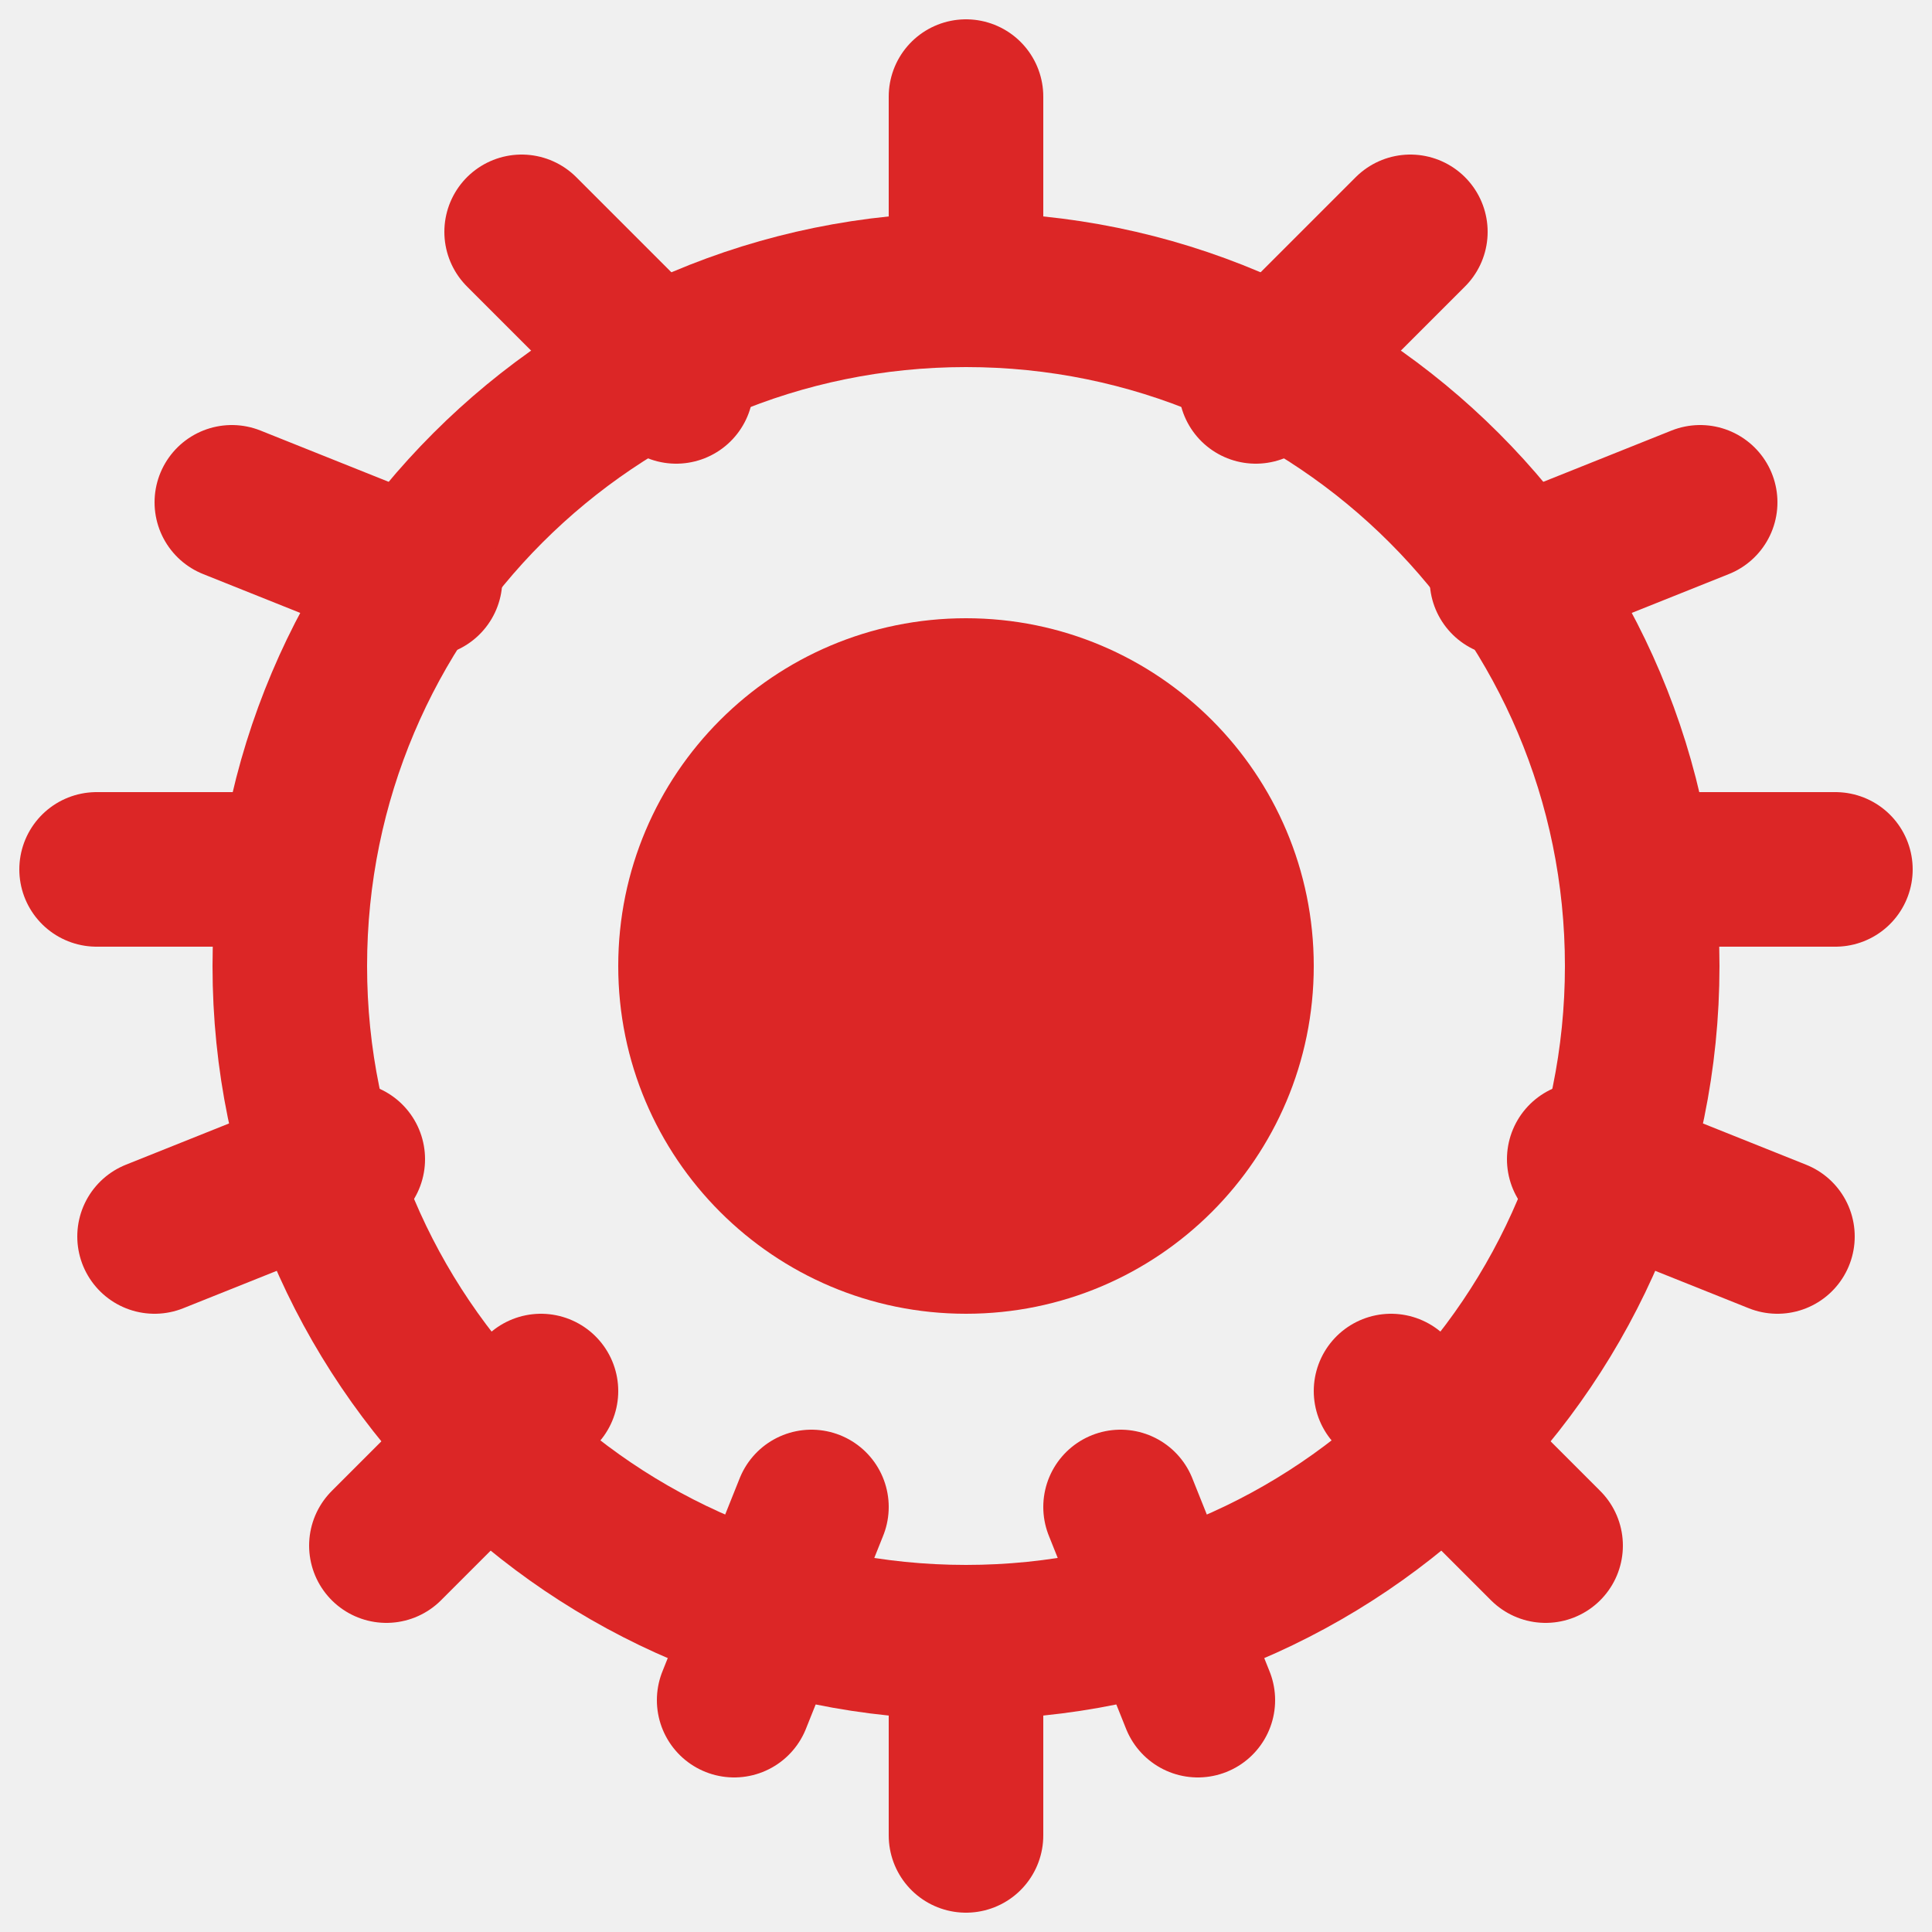
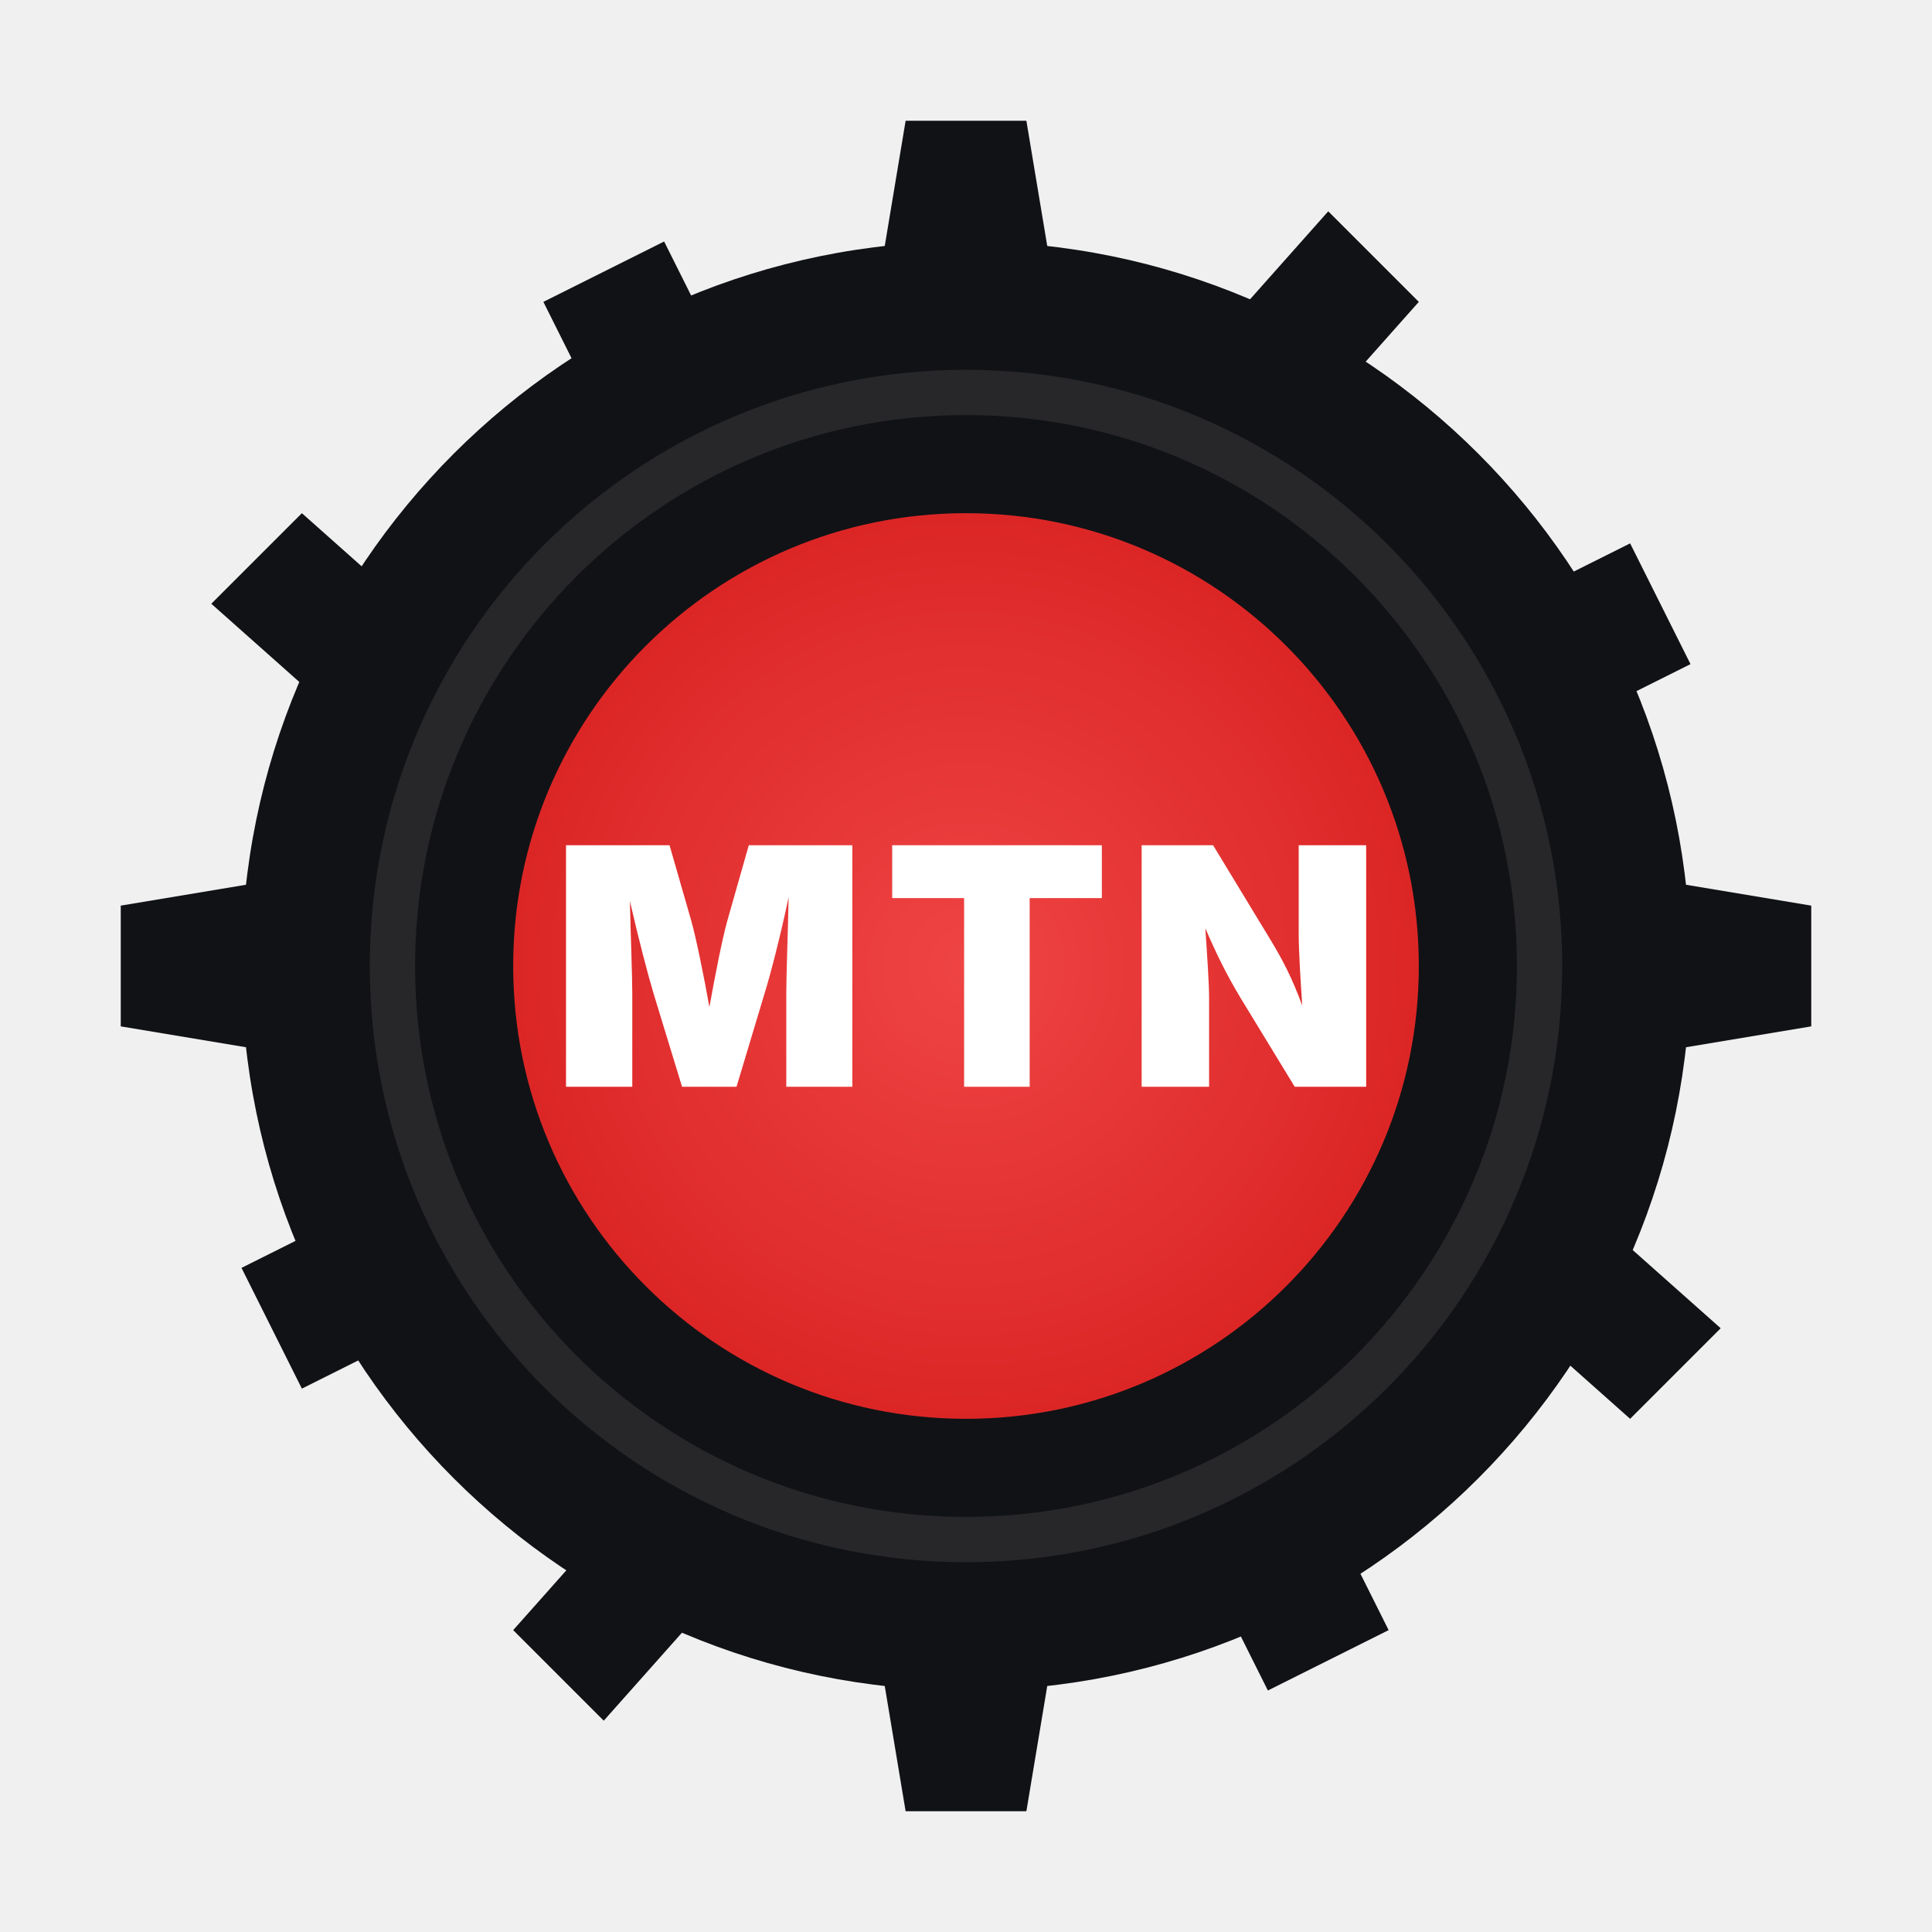
- <svg xmlns="http://www.w3.org/2000/svg" viewBox="0 0 100 100">
-   <circle cx="50" cy="50" r="35" fill="none" stroke="#dc2626" stroke-width="8" />
-   <circle cx="50" cy="50" r="18" fill="#dc2626" />
-   <path d="M50,15 L50,5 M65,20 L73,12 M78,30 L88,26 M85,45 L95,45 M82,60 L92,64 M72,72 L80,80 M58,78 L62,88 M50,85 L50,95 M42,78 L38,88 M28,72 L20,80 M18,60 L8,64 M15,45 L5,45 M22,30 L12,26 M35,20 L27,12" stroke="#dc2626" stroke-width="8" stroke-linecap="round" />
+ <svg xmlns="http://www.w3.org/2000/svg" viewBox="0 0 128 128">
+   <defs>
+     <radialGradient id="grad" cx="50%" cy="50%" r="50%">
+       <stop offset="0%" stop-color="#ef4444" />
+       <stop offset="100%" stop-color="#dc2626" />
+     </radialGradient>
+   </defs>
+   <g fill="#111215">
+     <circle cx="64" cy="64" r="48" />
+     <path d="M60,8 L68,8 L70,20 L58,20 Z" />
+     <path d="M88,14 L94,20 L86,29 L80,23 Z" />
+     <path d="M108,36 L112,44 L100,50 L96,42 Z" />
+     <path d="M120,60 L120,68 L108,70 L108,58 Z" />
+     <path d="M114,88 L108,94 L99,86 L105,80 Z" />
+     <path d="M92,108 L84,112 L78,100 L86,96 Z" />
+     <path d="M68,120 L60,120 L58,108 L70,108 Z" />
+     <path d="M40,114 L34,108 L42,99 L48,105 Z" />
+     <path d="M20,92 L16,84 L28,78 L32,86 Z" />
+     <path d="M8,68 L8,60 L20,58 L20,70 Z" />
+     <path d="M14,40 L20,34 L29,42 L23,48 Z" />
+     <path d="M36,20 L44,16 L50,28 L42,32 Z" />
+   </g>
+   <circle cx="64" cy="64" r="38" fill="none" stroke="#27272a" stroke-width="3" />
+   <circle cx="64" cy="64" r="30" fill="url(#grad)" />
+   <text x="64" y="72" font-family="system-ui, -apple-system, sans-serif" font-size="22" font-weight="900" fill="#ffffff" text-anchor="middle" letter-spacing="1">MTN</text>
</svg>
